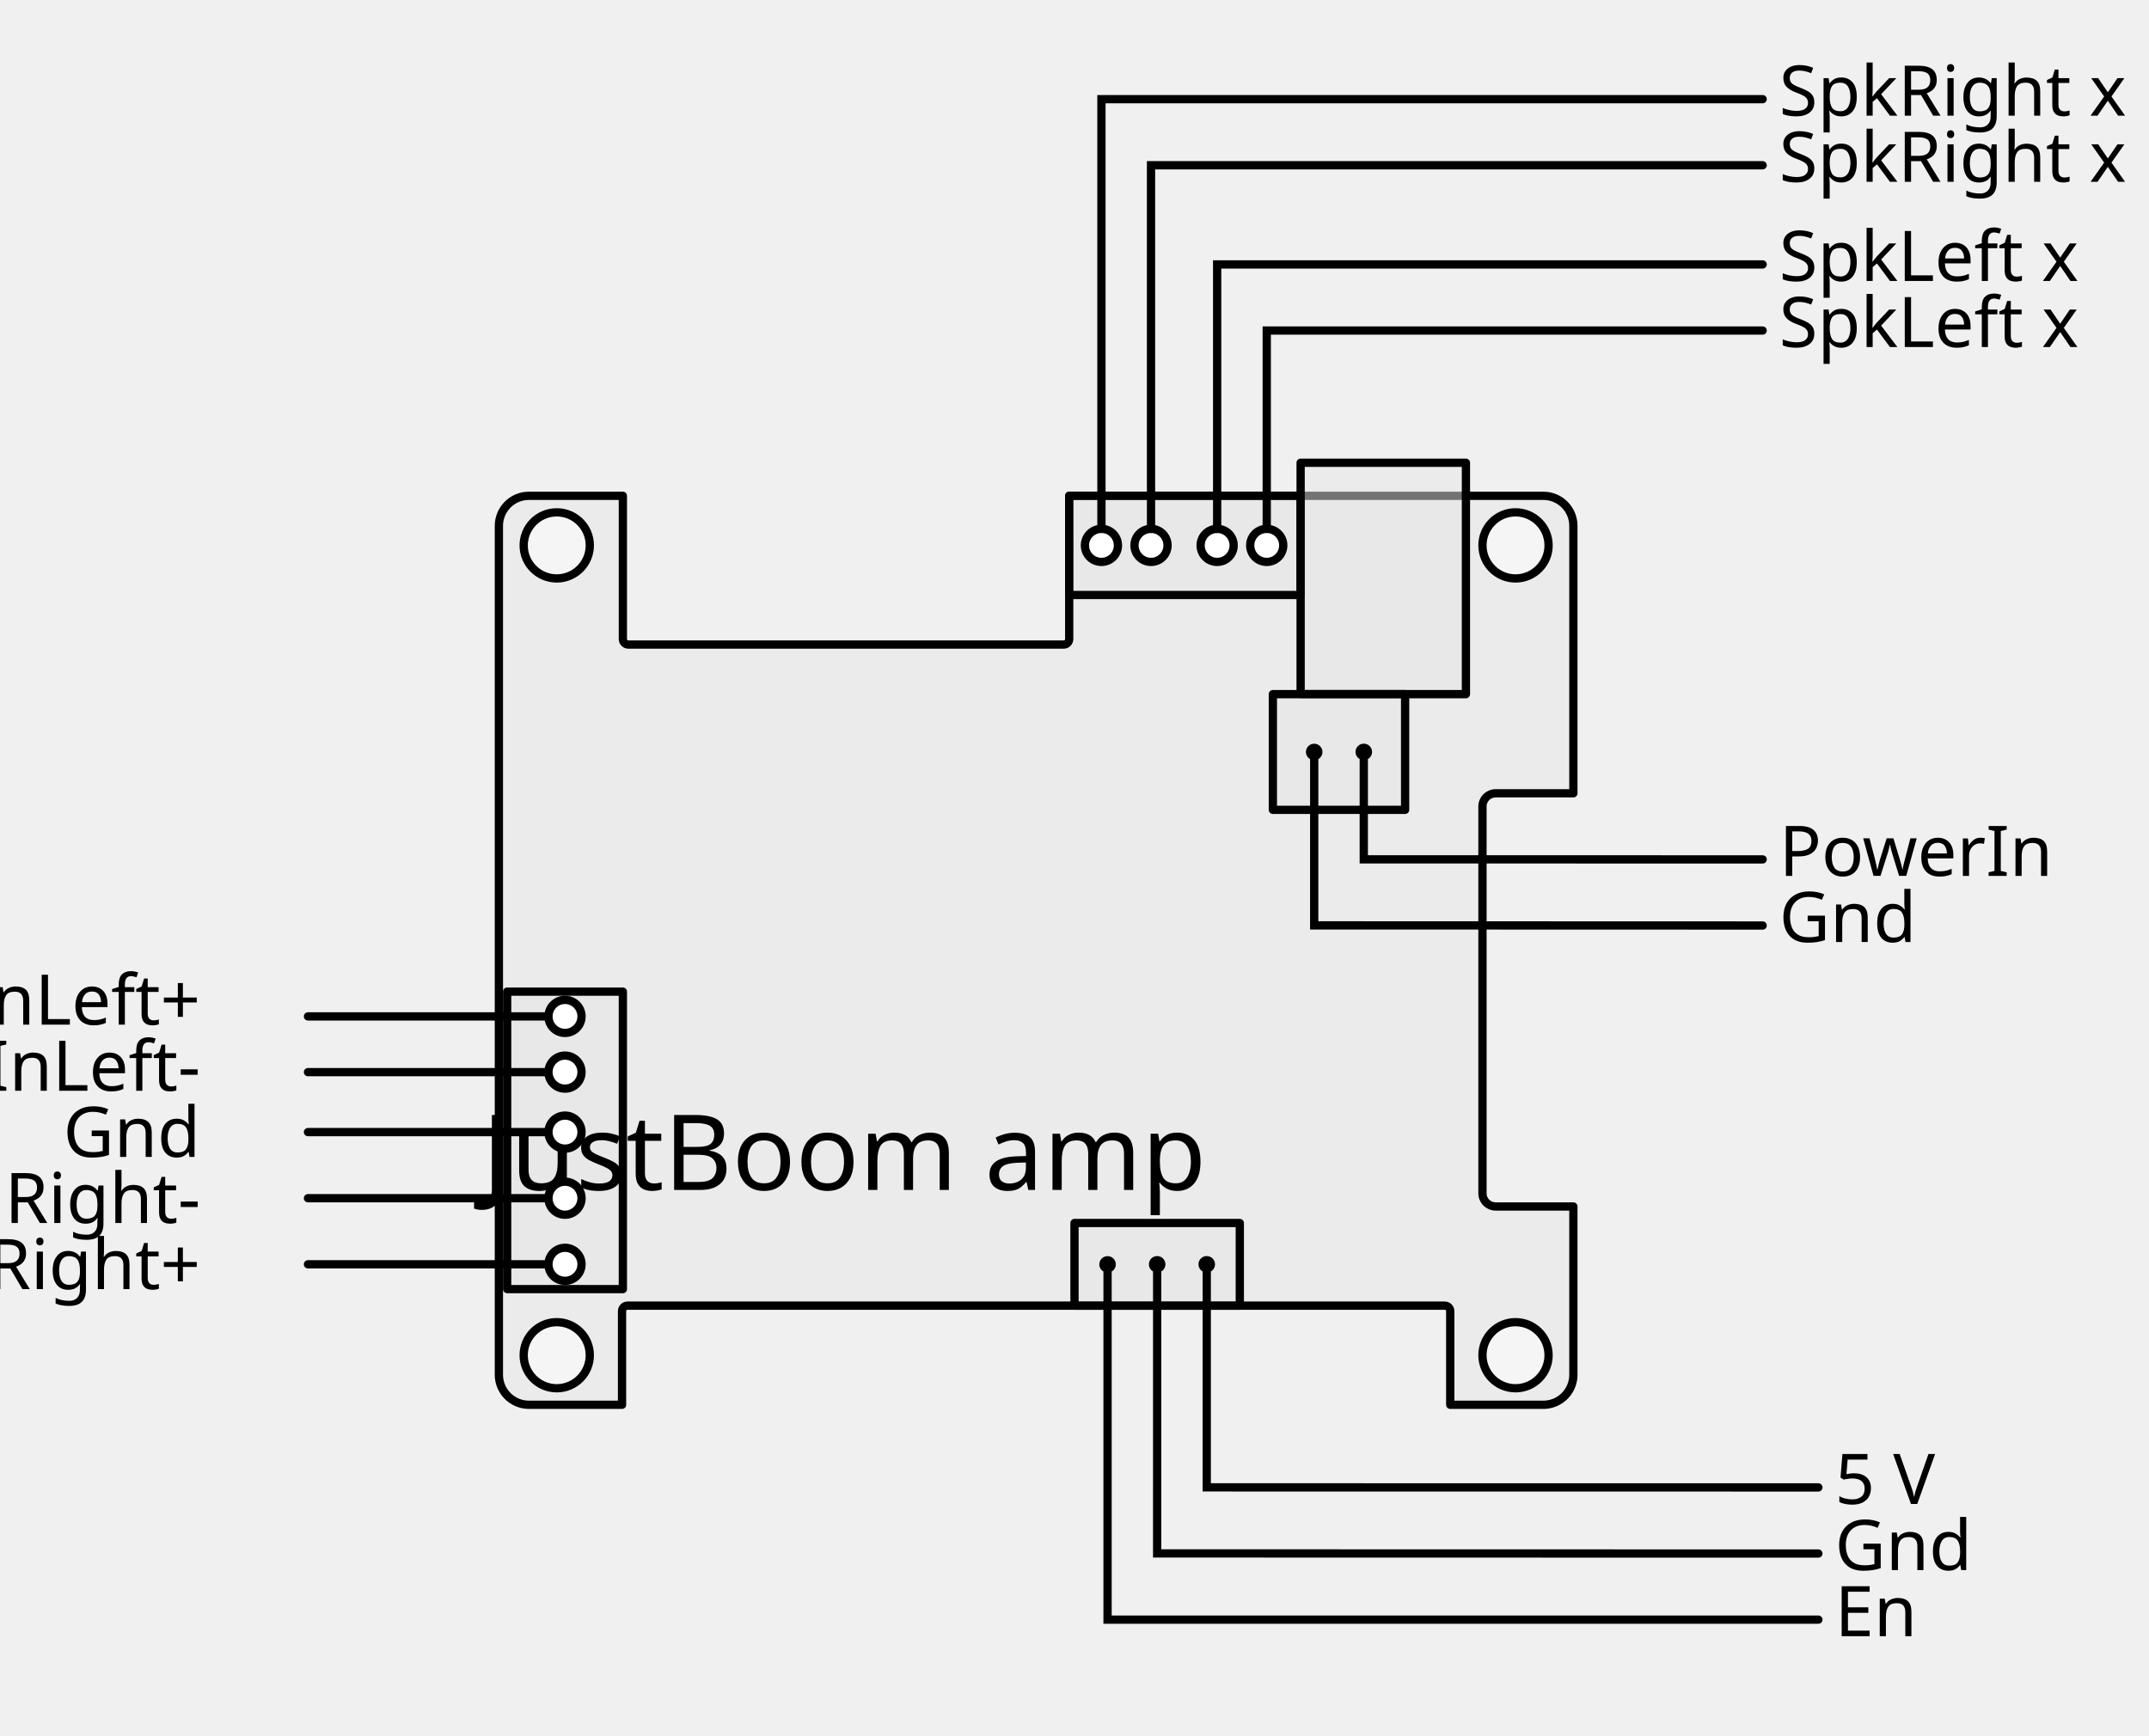
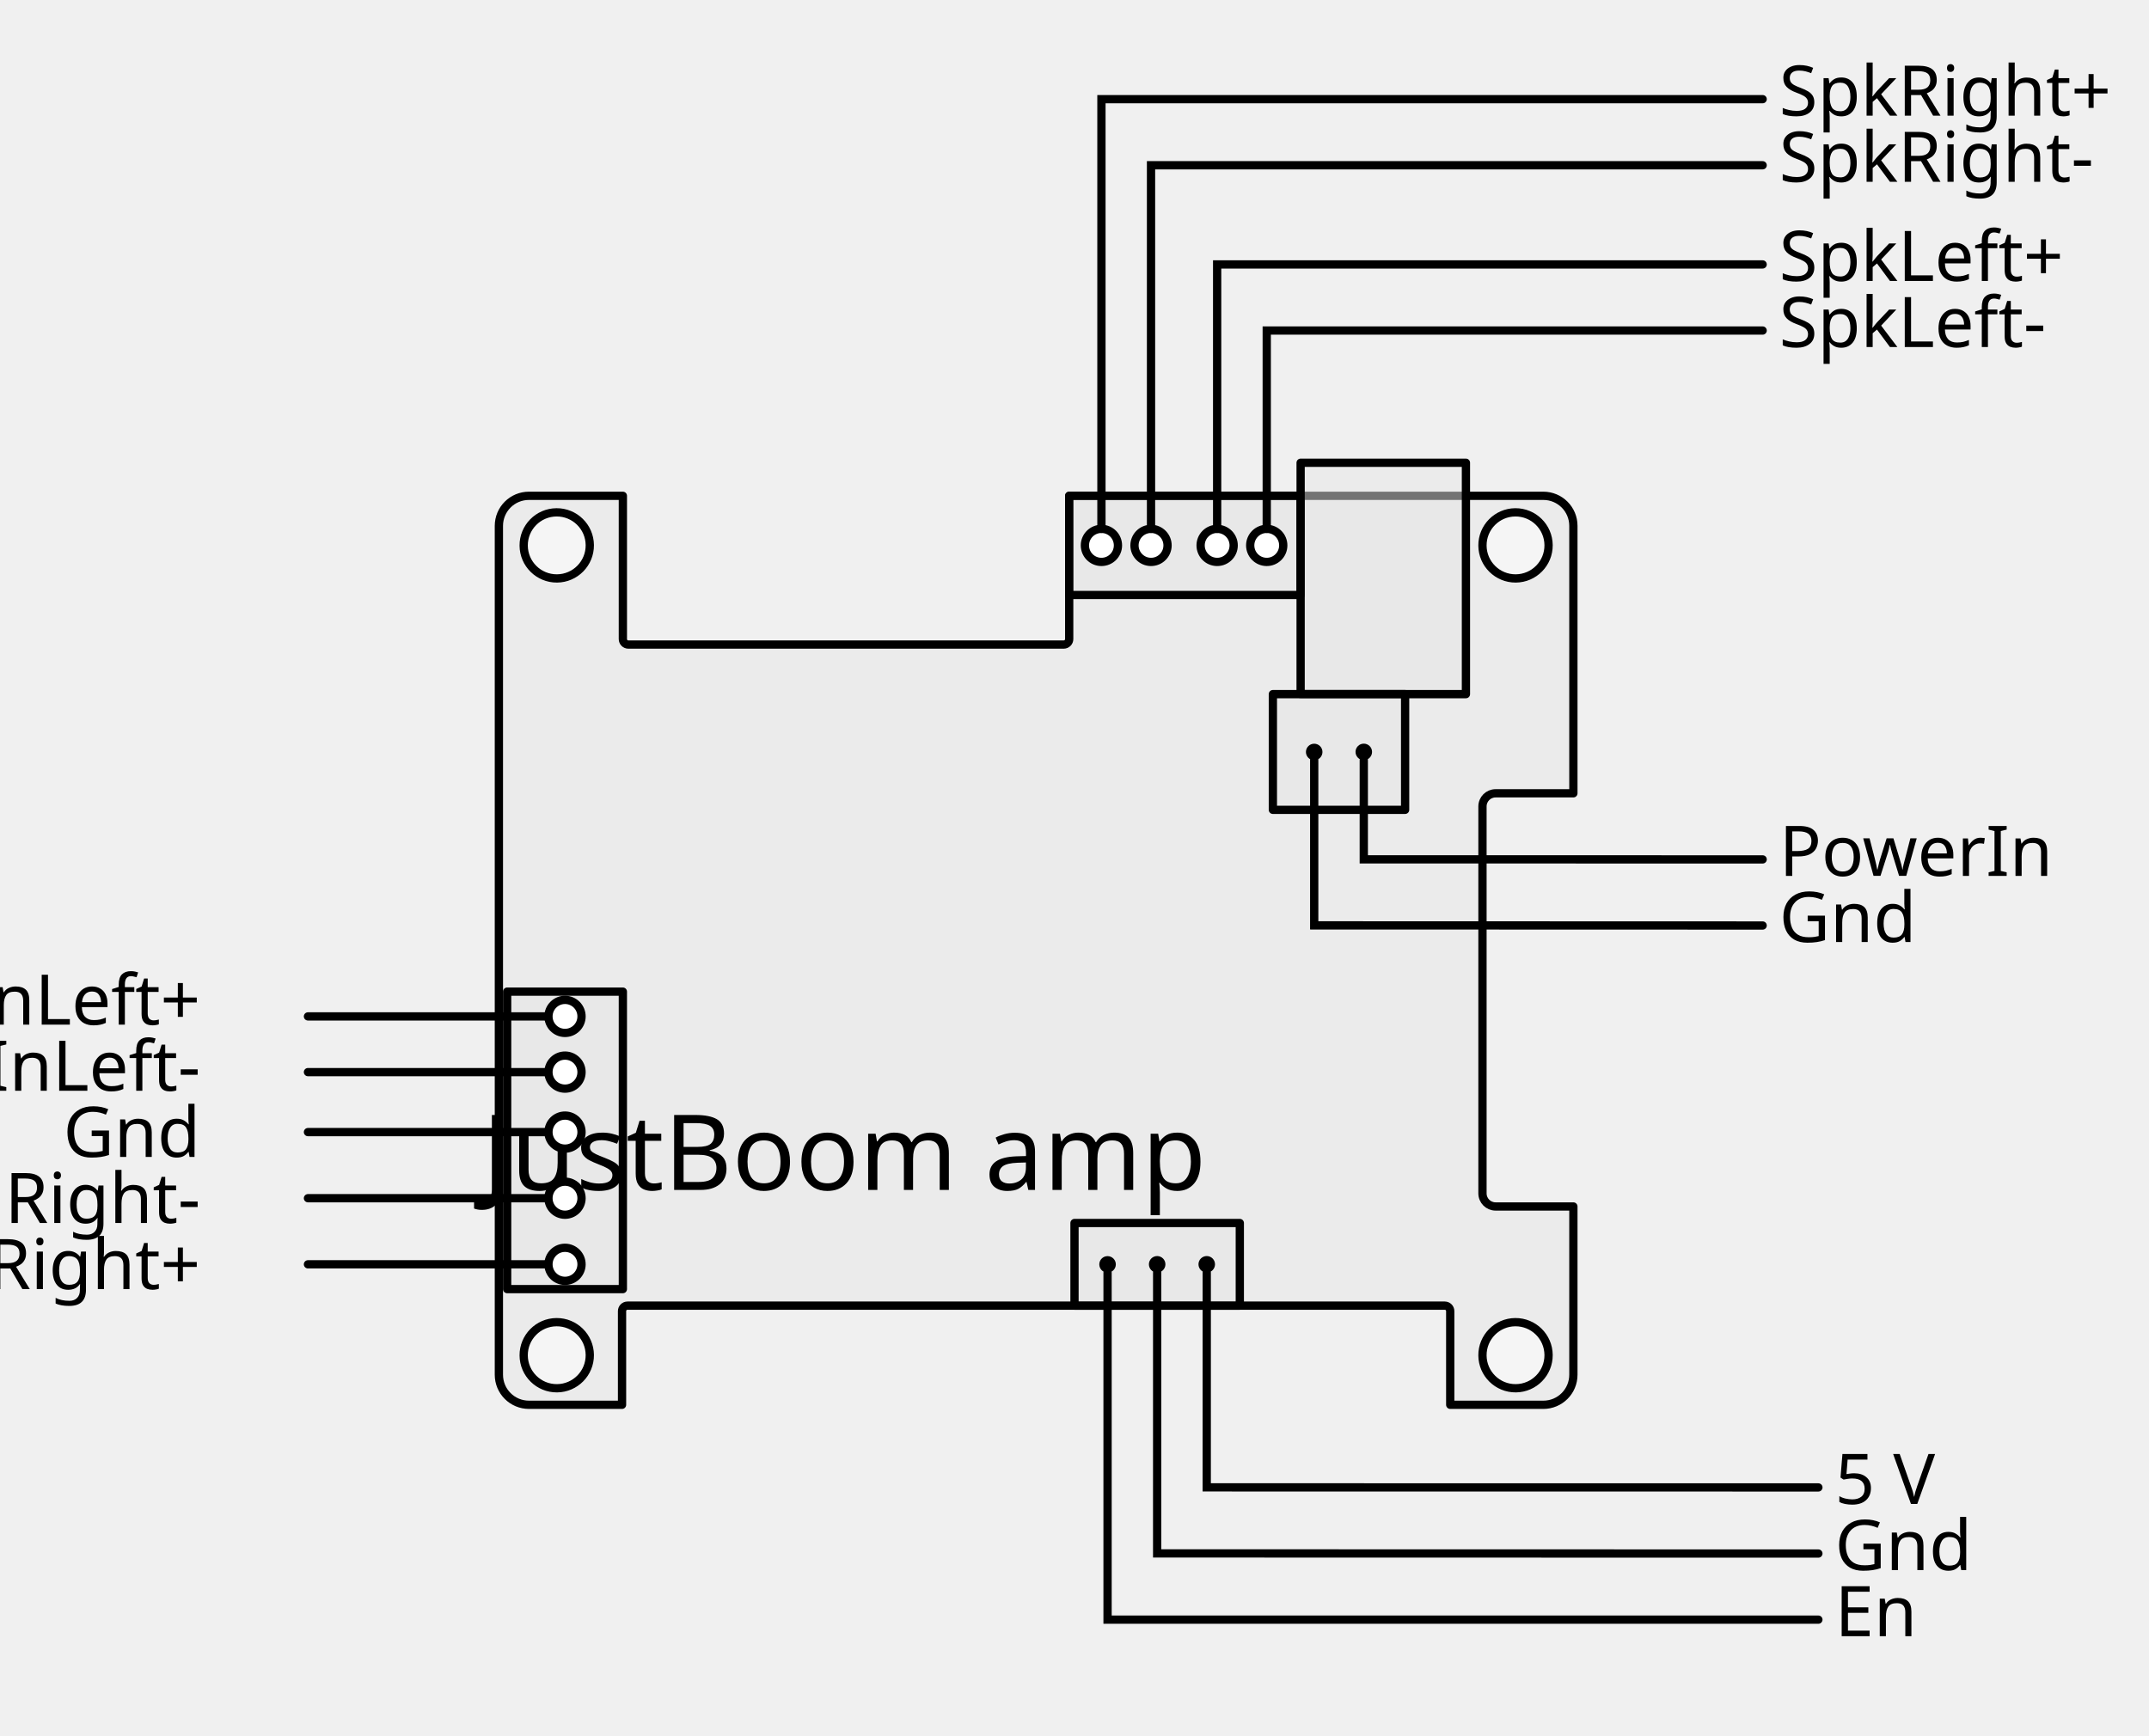
<svg xmlns="http://www.w3.org/2000/svg" width="13cm" height="10.5cm" id="svg2" version="1.0" viewBox="0 0 491.339 396.85" xml:space="preserve">
  <defs id="defs4" />
  <g id="layer4" transform="translate(0,950.9216)" style="display:inline">
    <g id="g6">
      <path id="path3648-8" style="fill:#e6e6e6;fill-opacity:0.502;stroke:#000000;stroke-width:1.89;stroke-linecap:round;stroke-linejoin:round;stroke-miterlimit:4;stroke-dasharray:none;stroke-dashoffset:0;stroke-opacity:1" d="m 120.945,-629.662 c -3.813,0 -6.883,-3.07 -6.883,-6.883 v -194.109 c 0,-3.813 3.07,-6.883 6.883,-6.883 l 21.465,4e-4 v 32.764 c 0,0.693 0.557,1.252 1.25,1.252 h 99.545 c 0.693,0 1.252,-0.559 1.252,-1.252 v -32.764 l 108.393,-4e-4 c 3.813,-10e-6 6.883,3.07 6.883,6.883 v 61.151 h -17.783 c -1.664,0 -3.004,1.338 -3.004,3.002 v 88.483 c 0,1.664 1.34,3.002 3.004,3.002 h 17.783 v 38.472 c 0,3.813 -3.07,6.883 -6.883,6.883 h -21.275 v -21.426 c 0,-0.693 -0.557,-1.252 -1.25,-1.252 H 143.472 c -0.693,0 -1.252,0.559 -1.252,1.252 v 21.426 z" />
      <g id="g3658-4" transform="matrix(1,0,0,-1,-553.0239,-1213.97)">
        <path style="color:#000000;clip-rule:nonzero;display:inline;overflow:visible;visibility:visible;isolation:auto;mix-blend-mode:normal;color-interpolation:sRGB;color-interpolation-filters:linearRGB;solid-color:#000000;solid-opacity:1;fill:#ffffff;fill-opacity:0.502;fill-rule:nonzero;stroke:#000000;stroke-width:1.89;stroke-linecap:round;stroke-linejoin:round;stroke-miterlimit:4;stroke-dasharray:none;stroke-dashoffset:0;stroke-opacity:1;color-rendering:auto;image-rendering:auto;shape-rendering:auto;text-rendering:auto;enable-background:accumulate" id="path3650-5" d="m 395.331,680.38 a 7.559,7.559 0 0 1 -7.622,7.494 7.559,7.559 0 0 1 -7.496,-7.62 7.559,7.559 0 0 1 7.617,-7.498 7.559,7.559 0 0 1 7.5,7.615" transform="rotate(-90)" />
        <path style="color:#000000;clip-rule:nonzero;display:inline;overflow:visible;visibility:visible;isolation:auto;mix-blend-mode:normal;color-interpolation:sRGB;color-interpolation-filters:linearRGB;solid-color:#000000;solid-opacity:1;fill:#ffffff;fill-opacity:0.502;fill-rule:nonzero;stroke:#000000;stroke-width:1.89;stroke-linecap:round;stroke-linejoin:round;stroke-miterlimit:4;stroke-dasharray:none;stroke-dashoffset:0;stroke-opacity:1;color-rendering:auto;image-rendering:auto;shape-rendering:auto;text-rendering:auto;enable-background:accumulate" id="path3652-0" d="m 580.528,680.38 a 7.559,7.559 0 0 1 -7.622,7.494 7.559,7.559 0 0 1 -7.496,-7.62 7.559,7.559 0 0 1 7.617,-7.498 7.559,7.559 0 0 1 7.5,7.615" transform="rotate(-90)" />
        <path style="color:#000000;clip-rule:nonzero;display:inline;overflow:visible;visibility:visible;isolation:auto;mix-blend-mode:normal;color-interpolation:sRGB;color-interpolation-filters:linearRGB;solid-color:#000000;solid-opacity:1;fill:#ffffff;fill-opacity:0.502;fill-rule:nonzero;stroke:#000000;stroke-width:1.89;stroke-linecap:round;stroke-linejoin:round;stroke-miterlimit:4;stroke-dasharray:none;stroke-dashoffset:0;stroke-opacity:1;color-rendering:auto;image-rendering:auto;shape-rendering:auto;text-rendering:auto;enable-background:accumulate" id="path3654-3" d="m 395.331,899.592 a 7.559,7.559 0 0 1 -7.622,7.494 7.559,7.559 0 0 1 -7.496,-7.62 7.559,7.559 0 0 1 7.617,-7.498 7.559,7.559 0 0 1 7.5,7.615" transform="rotate(-90)" />
        <path style="color:#000000;clip-rule:nonzero;display:inline;overflow:visible;visibility:visible;isolation:auto;mix-blend-mode:normal;color-interpolation:sRGB;color-interpolation-filters:linearRGB;solid-color:#000000;solid-opacity:1;fill:#ffffff;fill-opacity:0.502;fill-rule:nonzero;stroke:#000000;stroke-width:1.89;stroke-linecap:round;stroke-linejoin:round;stroke-miterlimit:4;stroke-dasharray:none;stroke-dashoffset:0;stroke-opacity:1;color-rendering:auto;image-rendering:auto;shape-rendering:auto;text-rendering:auto;enable-background:accumulate" id="path3656-6" d="m 580.528,899.592 a 7.559,7.559 0 0 1 -7.622,7.494 7.559,7.559 0 0 1 -7.496,-7.62 7.559,7.559 0 0 1 7.617,-7.498 7.559,7.559 0 0 1 7.5,7.615" transform="rotate(-90)" />
      </g>
      <rect ry="0" y="-297.37" x="814.859" height="52.913" width="22.677" id="rect3640-7-1" style="fill:#e6e6e6;fill-opacity:0.502;stroke:#000000;stroke-width:1.89;stroke-linecap:round;stroke-linejoin:round;stroke-miterlimit:4;stroke-dasharray:none;stroke-dashoffset:0;stroke-opacity:1" transform="matrix(0,-1,-1,0,0,0)" />
      <rect ry="0" y="-335.165" x="792.182" height="37.795" width="52.913" id="rect3640-7-2-0" style="display:inline;fill:#e6e6e6;fill-opacity:0.502;stroke:#000000;stroke-width:1.89;stroke-linecap:round;stroke-linejoin:round;stroke-miterlimit:4;stroke-dasharray:none;stroke-dashoffset:0;stroke-opacity:1" transform="matrix(0,-1,-1,0,0,0)" />
      <rect ry="0" y="-321.26" x="765.725" height="30.236" width="26.457" id="rect3640-7-3-6" style="display:inline;fill:#e6e6e6;fill-opacity:0.502;stroke:#000000;stroke-width:1.89;stroke-linecap:round;stroke-linejoin:round;stroke-miterlimit:4;stroke-dasharray:none;stroke-dashoffset:0;stroke-opacity:1" transform="matrix(0,-1,-1,0,0,0)" />
      <rect ry="0" y="-283.465" x="652.339" height="37.795" width="18.898" id="rect3640-7-3-6-9" style="display:inline;fill:#e6e6e6;fill-opacity:0.502;stroke:#000000;stroke-width:1.89;stroke-linecap:round;stroke-linejoin:round;stroke-miterlimit:4;stroke-dasharray:none;stroke-dashoffset:0;stroke-opacity:1" transform="matrix(0,-1,-1,0,0,0)" />
      <rect ry="0" y="-142.409" x="656.119" height="26.457" width="68.031" id="rect3640-7-9-3" style="display:inline;fill:#e6e6e6;fill-opacity:0.502;stroke:#000000;stroke-width:1.89;stroke-linecap:round;stroke-linejoin:round;stroke-miterlimit:4;stroke-dasharray:none;stroke-dashoffset:0;stroke-opacity:1" transform="matrix(0,-1,-1,0,0,0)" />
      <text id="text5173-1" y="-678.796" x="236.708" style="font-style:normal;font-weight:normal;font-size:48px;line-height:1;font-family:sans-serif;letter-spacing:0px;word-spacing:0px;display:inline;fill:#000000;fill-opacity:1;stroke:none;stroke-width:1.067px;stroke-linecap:butt;stroke-linejoin:miter;stroke-opacity:1" xml:space="preserve">
        <tspan id="tspan3286-0" y="-678.796" x="236.708" style="font-style:normal;font-variant:normal;font-weight:normal;font-stretch:normal;font-size:24px;line-height:1;font-family:Dosis;-inkscape-font-specification:Dosis;text-align:center;text-anchor:middle;stroke-width:1.067px">JustBoom amp</tspan>
      </text>
    </g>
    <text id="text5173-8-5-0-0-0-03" y="-871.552" x="406.787" style="font-style:normal;font-weight:normal;font-size:16px;line-height:1;font-family:sans-serif;text-align:start;letter-spacing:0px;word-spacing:0px;text-anchor:start;display:inline;fill:#000000;fill-opacity:1;stroke:none;stroke-width:1.067px;stroke-linecap:butt;stroke-linejoin:miter;stroke-opacity:1" xml:space="preserve">
-       <tspan id="tspan3286-4-5-9-2-6-6" y="-871.552" x="406.787" style="font-style:normal;font-variant:normal;font-weight:normal;font-stretch:normal;font-size:16px;line-height:1;font-family:Dosis;-inkscape-font-specification:Dosis;text-align:start;text-anchor:start;stroke-width:1.067px">SpkLeft x</tspan>
+       <tspan id="tspan3286-4-5-9-2-6-6" y="-871.552" x="406.787" style="font-style:normal;font-variant:normal;font-weight:normal;font-stretch:normal;font-size:16px;line-height:1;font-family:Dosis;-inkscape-font-specification:Dosis;text-align:start;text-anchor:start;stroke-width:1.067px">SpkLeft-</tspan>
    </text>
    <text id="text5173-8-5-0-0-0-03-628" y="-886.67" x="406.787" style="font-style:normal;font-weight:normal;font-size:16px;line-height:1;font-family:sans-serif;text-align:start;letter-spacing:0px;word-spacing:0px;text-anchor:start;display:inline;fill:#000000;fill-opacity:1;stroke:none;stroke-width:1.067px;stroke-linecap:butt;stroke-linejoin:miter;stroke-opacity:1" xml:space="preserve">
-       <tspan id="tspan3286-4-5-9-2-6-6-47" y="-886.67" x="406.787" style="font-style:normal;font-variant:normal;font-weight:normal;font-stretch:normal;font-size:16px;line-height:1;font-family:Dosis;-inkscape-font-specification:Dosis;text-align:start;text-anchor:start;stroke-width:1.067px">SpkLeft x</tspan>
+       <tspan id="tspan3286-4-5-9-2-6-6-47" y="-886.67" x="406.787" style="font-style:normal;font-variant:normal;font-weight:normal;font-stretch:normal;font-size:16px;line-height:1;font-family:Dosis;-inkscape-font-specification:Dosis;text-align:start;text-anchor:start;stroke-width:1.067px">SpkLeft+</tspan>
    </text>
    <text id="text5173-8-5-0-0-0-03-4" y="-909.347" x="406.787" style="font-style:normal;font-weight:normal;font-size:16px;line-height:1;font-family:sans-serif;text-align:start;letter-spacing:0px;word-spacing:0px;text-anchor:start;display:inline;fill:#000000;fill-opacity:1;stroke:none;stroke-width:1.067px;stroke-linecap:butt;stroke-linejoin:miter;stroke-opacity:1" xml:space="preserve">
-       <tspan id="tspan3286-4-5-9-2-6-6-0" y="-909.347" x="406.787" style="font-style:normal;font-variant:normal;font-weight:normal;font-stretch:normal;font-size:16px;line-height:1;font-family:Dosis;-inkscape-font-specification:Dosis;text-align:start;text-anchor:start;stroke-width:1.067px">SpkRight x</tspan>
+       <tspan id="tspan3286-4-5-9-2-6-6-0" y="-909.347" x="406.787" style="font-style:normal;font-variant:normal;font-weight:normal;font-stretch:normal;font-size:16px;line-height:1;font-family:Dosis;-inkscape-font-specification:Dosis;text-align:start;text-anchor:start;stroke-width:1.067px">SpkRight-</tspan>
    </text>
    <text id="text5173-8-5-0-0-0-03-628-6" y="-924.465" x="406.787" style="font-style:normal;font-weight:normal;font-size:16px;line-height:1;font-family:sans-serif;text-align:start;letter-spacing:0px;word-spacing:0px;text-anchor:start;display:inline;fill:#000000;fill-opacity:1;stroke:none;stroke-width:1.067px;stroke-linecap:butt;stroke-linejoin:miter;stroke-opacity:1" xml:space="preserve">
-       <tspan id="tspan3286-4-5-9-2-6-6-47-2" y="-924.465" x="406.787" style="font-style:normal;font-variant:normal;font-weight:normal;font-stretch:normal;font-size:16px;line-height:1;font-family:Dosis;-inkscape-font-specification:Dosis;text-align:start;text-anchor:start;stroke-width:1.067px">SpkRight x</tspan>
+       <tspan id="tspan3286-4-5-9-2-6-6-47-2" y="-924.465" x="406.787" style="font-style:normal;font-variant:normal;font-weight:normal;font-stretch:normal;font-size:16px;line-height:1;font-family:Dosis;-inkscape-font-specification:Dosis;text-align:start;text-anchor:start;stroke-width:1.067px">SpkRight+</tspan>
    </text>
    <text id="text5173-8-5-0-0-0-03-50" y="-735.489" x="406.787" style="font-style:normal;font-weight:normal;font-size:16px;line-height:1;font-family:sans-serif;text-align:start;letter-spacing:0px;word-spacing:0px;text-anchor:start;display:inline;fill:#000000;fill-opacity:1;stroke:none;stroke-width:1.067px;stroke-linecap:butt;stroke-linejoin:miter;stroke-opacity:1" xml:space="preserve">
      <tspan id="tspan3286-4-5-9-2-6-6-6" y="-735.489" x="406.787" style="font-style:normal;font-variant:normal;font-weight:normal;font-stretch:normal;font-size:16px;line-height:1;font-family:Dosis;-inkscape-font-specification:Dosis;text-align:start;text-anchor:start;stroke-width:1.067px">Gnd</tspan>
    </text>
    <text id="text5173-8-5-0-0-0-03-62" y="-750.607" x="406.787" style="font-style:normal;font-weight:normal;font-size:16px;line-height:1;font-family:sans-serif;text-align:start;letter-spacing:0px;word-spacing:0px;text-anchor:start;display:inline;fill:#000000;fill-opacity:1;stroke:none;stroke-width:1.067px;stroke-linecap:butt;stroke-linejoin:miter;stroke-opacity:1" xml:space="preserve">
      <tspan id="tspan3286-4-5-9-2-6-6-5" y="-750.607" x="406.787" style="font-style:normal;font-variant:normal;font-weight:normal;font-stretch:normal;font-size:16px;line-height:1;font-family:Dosis;-inkscape-font-specification:Dosis;text-align:start;text-anchor:start;stroke-width:1.067px">PowerIn</tspan>
    </text>
    <text id="text5173-8-5-0-0-0-03-6" y="-686.355" x="66.63" style="font-style:normal;font-weight:normal;font-size:16px;line-height:1;font-family:sans-serif;text-align:end;letter-spacing:0px;word-spacing:0px;text-anchor:end;display:inline;fill:#000000;fill-opacity:1;stroke:none;stroke-width:1.067px;stroke-linecap:butt;stroke-linejoin:miter;stroke-opacity:1" xml:space="preserve">
      <tspan id="tspan3286-4-5-9-2-6-6-9" y="-686.355" x="66.63" style="font-style:normal;font-variant:normal;font-weight:normal;font-stretch:normal;font-size:16px;line-height:1;font-family:Dosis;-inkscape-font-specification:Dosis;text-align:end;text-anchor:end;stroke-width:1.067px">Gnd</tspan>
    </text>
    <text id="text5173-8-5-0-0-0-6-10-3" y="-701.473" x="66.63" style="font-style:normal;font-weight:normal;font-size:16px;line-height:1;font-family:sans-serif;text-align:end;letter-spacing:0px;word-spacing:0px;text-anchor:end;display:inline;fill:#000000;fill-opacity:1;stroke:none;stroke-width:1.067px;stroke-linecap:butt;stroke-linejoin:miter;stroke-opacity:1" xml:space="preserve">
      <tspan id="tspan3286-4-5-9-2-6-7-6-7" y="-701.473" x="66.63" style="font-style:normal;font-variant:normal;font-weight:normal;font-stretch:normal;font-size:16px;line-height:1;font-family:Dosis;-inkscape-font-specification:Dosis;text-align:end;text-anchor:end;stroke-width:1.067px">InLeft-</tspan>
    </text>
    <text id="text5173-8-5-0-0-0-6-10-3-8" y="-716.591" x="66.63" style="font-style:normal;font-weight:normal;font-size:16px;line-height:1;font-family:sans-serif;text-align:end;letter-spacing:0px;word-spacing:0px;text-anchor:end;display:inline;fill:#000000;fill-opacity:1;stroke:none;stroke-width:1.067px;stroke-linecap:butt;stroke-linejoin:miter;stroke-opacity:1" xml:space="preserve">
      <tspan id="tspan3286-4-5-9-2-6-7-6-7-7" y="-716.591" x="66.63" style="font-style:normal;font-variant:normal;font-weight:normal;font-stretch:normal;font-size:16px;line-height:1;font-family:Dosis;-inkscape-font-specification:Dosis;text-align:end;text-anchor:end;stroke-width:1.067px">InLeft+</tspan>
    </text>
    <text id="text5173-8-5-0-0-0-03-6-6" y="-656.119" x="66.63" style="font-style:normal;font-weight:normal;font-size:16px;line-height:1;font-family:sans-serif;text-align:end;letter-spacing:0px;word-spacing:0px;text-anchor:end;display:inline;fill:#000000;fill-opacity:1;stroke:none;stroke-width:1.067px;stroke-linecap:butt;stroke-linejoin:miter;stroke-opacity:1" xml:space="preserve">
      <tspan id="tspan3286-4-5-9-2-6-6-9-7" y="-656.119" x="66.63" style="font-style:normal;font-variant:normal;font-weight:normal;font-stretch:normal;font-size:16px;line-height:1;font-family:Dosis;-inkscape-font-specification:Dosis;text-align:end;text-anchor:end;stroke-width:1.067px">InRight+</tspan>
    </text>
    <text id="text5173-8-5-0-0-0-6-10-3-5" y="-671.237" x="66.63" style="font-style:normal;font-weight:normal;font-size:16px;line-height:1;font-family:sans-serif;text-align:end;letter-spacing:0px;word-spacing:0px;text-anchor:end;display:inline;fill:#000000;fill-opacity:1;stroke:none;stroke-width:1.067px;stroke-linecap:butt;stroke-linejoin:miter;stroke-opacity:1" xml:space="preserve">
      <tspan id="tspan3286-4-5-9-2-6-7-6-7-6" y="-671.237" x="66.63" style="font-style:normal;font-variant:normal;font-weight:normal;font-stretch:normal;font-size:16px;line-height:1;font-family:Dosis;-inkscape-font-specification:Dosis;text-align:end;text-anchor:end;stroke-width:1.067px">InRight-</tspan>
    </text>
    <path style="display:inline;fill:none;fill-opacity:1;stroke:#000000;stroke-width:1.89;stroke-linecap:round;stroke-opacity:1" d="m 311.811,-777.08 v 22.677 l 91.197,0.016" id="path8-2-0-1" />
    <path style="display:inline;fill:none;fill-opacity:1;stroke:#000000;stroke-width:1.89;stroke-linecap:round;stroke-opacity:1" d="m 300.476,-777.096 v 37.795 l 102.532,0.032" id="path8-2-0-1-5" />
    <text id="text5173-8-5-0-0-0-03-50-7" y="-591.867" x="419.528" style="font-style:normal;font-weight:normal;font-size:16px;line-height:1;font-family:sans-serif;text-align:start;letter-spacing:0px;word-spacing:0px;text-anchor:start;display:inline;fill:#000000;fill-opacity:1;stroke:none;stroke-width:1.067px;stroke-linecap:butt;stroke-linejoin:miter;stroke-opacity:1" xml:space="preserve">
      <tspan id="tspan3286-4-5-9-2-6-6-6-6" y="-591.867" x="419.528" style="font-style:normal;font-variant:normal;font-weight:normal;font-stretch:normal;font-size:16px;line-height:1;font-family:Dosis;-inkscape-font-specification:Dosis;text-align:start;text-anchor:start;stroke-width:1.067px">Gnd</tspan>
    </text>
    <text id="text5173-8-5-0-0-0-03-50-7-9" y="-576.748" x="419.528" style="font-style:normal;font-weight:normal;font-size:16px;line-height:1;font-family:sans-serif;text-align:start;letter-spacing:0px;word-spacing:0px;text-anchor:start;display:inline;fill:#000000;fill-opacity:1;stroke:none;stroke-width:1.067px;stroke-linecap:butt;stroke-linejoin:miter;stroke-opacity:1" xml:space="preserve">
      <tspan id="tspan3286-4-5-9-2-6-6-6-6-9" y="-576.748" x="419.528" style="font-style:normal;font-variant:normal;font-weight:normal;font-stretch:normal;font-size:16px;line-height:1;font-family:Dosis;-inkscape-font-specification:Dosis;text-align:start;text-anchor:start;stroke-width:1.067px">En</tspan>
    </text>
    <text id="text5173-8-5-0-0-0-03-62-1" y="-606.985" x="419.528" style="font-style:normal;font-weight:normal;font-size:16px;line-height:1;font-family:sans-serif;text-align:start;letter-spacing:0px;word-spacing:0px;text-anchor:start;display:inline;fill:#000000;fill-opacity:1;stroke:none;stroke-width:1.067px;stroke-linecap:butt;stroke-linejoin:miter;stroke-opacity:1" xml:space="preserve">
      <tspan id="tspan3286-4-5-9-2-6-6-5-3" y="-606.985" x="419.528" style="font-style:normal;font-variant:normal;font-weight:normal;font-stretch:normal;font-size:16px;line-height:1;font-family:Dosis;-inkscape-font-specification:Dosis;text-align:start;text-anchor:start;stroke-width:1.067px">5 V</tspan>
    </text>
    <path style="display:inline;fill:none;fill-opacity:1;stroke:#000000;stroke-width:1.89;stroke-linecap:round;stroke-opacity:1" d="m 275.906,-659.898 -0.003,49.118 139.846,0.016" id="path8-2-0-1-2" />
    <path style="display:inline;fill:none;fill-opacity:1;stroke:#000000;stroke-width:1.89;stroke-linecap:round;stroke-opacity:1" d="m 264.57,-659.914 -0.003,64.236 151.181,0.032" id="path8-2-0-1-5-1" />
    <path style="display:inline;fill:none;fill-opacity:1;stroke:#000000;stroke-width:1.89;stroke-linecap:round;stroke-opacity:1" d="m 253.228,-659.898 v 79.37 h 162.52" id="path8-2-0-1-5-1-5" />
    <path style="display:inline;fill:none;fill-opacity:1;stroke:#000000;stroke-width:1.89;stroke-linecap:round;stroke-opacity:1" d="m 125.401,-661.788 -54.992,4e-5" id="path8-3-1" />
    <path style="display:inline;fill:none;fill-opacity:1;stroke:#000000;stroke-width:1.89;stroke-linecap:round;stroke-opacity:1" d="m 125.401,-676.906 -54.992,3e-5" id="path8-3-1-1" />
    <path style="display:inline;fill:none;fill-opacity:1;stroke:#000000;stroke-width:1.89;stroke-linecap:round;stroke-opacity:1" d="m 125.401,-692.025 -54.992,4e-5" id="path8-3-1-6" />
    <path style="display:inline;fill:none;fill-opacity:1;stroke:#000000;stroke-width:1.89;stroke-linecap:round;stroke-opacity:1" d="m 125.401,-705.741 -54.992,4e-5" id="path8-3-1-3" />
    <path style="display:inline;fill:none;fill-opacity:1;stroke:#000000;stroke-width:1.89;stroke-linecap:round;stroke-opacity:1" d="m 125.401,-718.481 -54.992,4e-5" id="path8-3-1-3-6" />
    <g id="g2" transform="translate(-46.75611,-56.69291)">
      <path style="display:inline;fill:#ffffff;fill-opacity:1;stroke:#000000;stroke-width:1.89;stroke-linecap:round;stroke-opacity:1" id="path1-6-7-1-2" d="m 302.362,-769.472 a 3.78,3.78 0 0 1 -3.811,3.747 3.78,3.78 0 0 1 -3.748,-3.81 3.78,3.78 0 0 1 3.809,-3.749 3.78,3.78 0 0 1 3.75,3.808" />
      <path style="display:inline;fill:#ffffff;fill-opacity:1;stroke:#000000;stroke-width:1.89;stroke-linecap:round;stroke-opacity:1" id="path1-6-7-1-2-0" d="m 313.701,-769.472 a 3.78,3.78 0 0 1 -3.811,3.747 3.78,3.78 0 0 1 -3.748,-3.81 3.78,3.78 0 0 1 3.809,-3.749 3.78,3.78 0 0 1 3.75,3.808" />
    </g>
    <g id="g3" transform="translate(-46.75611,-56.69291)">
      <path style="display:inline;fill:#ffffff;fill-opacity:1;stroke:#000000;stroke-width:1.89;stroke-linecap:round;stroke-opacity:1" id="path1-6-7-1-2-2" d="m 328.819,-769.472 a 3.78,3.78 0 0 1 -3.811,3.747 3.78,3.78 0 0 1 -3.748,-3.81 3.78,3.78 0 0 1 3.809,-3.749 3.78,3.78 0 0 1 3.75,3.808" />
      <path style="display:inline;fill:#ffffff;fill-opacity:1;stroke:#000000;stroke-width:1.89;stroke-linecap:round;stroke-opacity:1" id="path1-6-7-1-2-0-1" d="m 340.157,-769.472 a 3.78,3.78 0 0 1 -3.811,3.747 3.78,3.78 0 0 1 -3.748,-3.81 3.78,3.78 0 0 1 3.809,-3.749 3.78,3.78 0 0 1 3.75,3.808" />
    </g>
    <g id="g4" transform="translate(-44.67739,-54.80372)">
      <path style="display:inline;fill:#ffffff;fill-opacity:1;stroke:#000000;stroke-width:1.89;stroke-linecap:round;stroke-opacity:1" id="path1-6-7-1-2-2-8" d="m 177.638,-663.645 a 3.78,3.78 0 0 1 -3.811,3.747 3.78,3.78 0 0 1 -3.748,-3.81 3.78,3.78 0 0 1 3.809,-3.749 3.78,3.78 0 0 1 3.75,3.808" />
      <path style="display:inline;fill:#ffffff;fill-opacity:1;stroke:#000000;stroke-width:1.89;stroke-linecap:round;stroke-opacity:1" id="path1-6-7-1-2-0-1-0" d="m 177.638,-650.905 a 3.78,3.78 0 0 1 -3.811,3.747 3.78,3.78 0 0 1 -3.748,-3.81 3.78,3.78 0 0 1 3.809,-3.749 3.78,3.78 0 0 1 3.75,3.808" />
      <path style="display:inline;fill:#ffffff;fill-opacity:1;stroke:#000000;stroke-width:1.89;stroke-linecap:round;stroke-opacity:1" id="path1-6-7-1-2-0-1-0-6" d="m 177.638,-637.188 a 3.78,3.78 0 0 1 -3.811,3.747 3.78,3.78 0 0 1 -3.748,-3.81 3.78,3.78 0 0 1 3.809,-3.749 3.78,3.78 0 0 1 3.75,3.808" />
      <path style="display:inline;fill:#ffffff;fill-opacity:1;stroke:#000000;stroke-width:1.89;stroke-linecap:round;stroke-opacity:1" id="path1-6-7-1-2-0-1-0-4" d="m 177.638,-622.07 a 3.78,3.78 0 0 1 -3.811,3.747 3.78,3.78 0 0 1 -3.748,-3.81 3.78,3.78 0 0 1 3.809,-3.749 3.78,3.78 0 0 1 3.75,3.808" />
      <path style="display:inline;fill:#ffffff;fill-opacity:1;stroke:#000000;stroke-width:1.89;stroke-linecap:round;stroke-opacity:1" id="path1-6-7-1-2-0-1-0-0" d="m 177.638,-606.952 a 3.78,3.78 0 0 1 -3.811,3.747 3.78,3.78 0 0 1 -3.748,-3.81 3.78,3.78 0 0 1 3.809,-3.749 3.78,3.78 0 0 1 3.75,3.808" />
    </g>
    <path style="display:inline;fill:none;fill-opacity:1;stroke:#000000;stroke-width:1.89;stroke-linecap:round;stroke-opacity:1" d="m 278.283,-829.977 10e-6,-60.472 h 124.724" id="path8-32" />
    <path style="display:inline;fill:none;fill-opacity:1;stroke:#000000;stroke-width:1.89;stroke-linecap:round;stroke-opacity:1" d="m 289.622,-829.977 10e-6,-45.354 h 113.386" id="path8-2-0" />
    <path style="display:inline;fill:none;fill-opacity:1;stroke:#000000;stroke-width:1.89;stroke-linecap:round;stroke-opacity:1" d="m 251.827,-829.977 1e-5,-98.268 h 151.181" id="path8-32-9" />
    <path style="display:inline;fill:none;fill-opacity:1;stroke:#000000;stroke-width:1.89;stroke-linecap:round;stroke-opacity:1" d="m 263.165,-829.977 10e-6,-83.15 h 139.843" id="path8-2-0-0" />
    <g id="g2-2" transform="translate(-45.35433,-58.58266)" style="display:inline">
      <path style="display:inline;fill:#000000;fill-opacity:1;stroke:none;stroke-width:1.89;stroke-linecap:round;stroke-opacity:1" id="path1-2-6-5" d="m 347.716,-720.354 a 1.89,1.89 0 0 1 -1.905,1.873 1.89,1.89 0 0 1 -1.874,-1.905 1.89,1.89 0 0 1 1.904,-1.875 1.89,1.89 0 0 1 1.875,1.904" />
      <path style="display:inline;fill:#000000;fill-opacity:1;stroke:none;stroke-width:1.89;stroke-linecap:round;stroke-opacity:1" id="path1-6-7-1-1" d="m 359.055,-720.37 a 1.89,1.89 0 0 1 -1.905,1.873 1.89,1.89 0 0 1 -1.874,-1.905 1.89,1.89 0 0 1 1.904,-1.875 1.89,1.89 0 0 1 1.875,1.904" />
    </g>
    <g id="g7">
      <path style="display:inline;fill:#000000;fill-opacity:1;stroke:none;stroke-width:1.89;stroke-linecap:round;stroke-opacity:1" id="path1-2-6-5-2" d="m 255.118,-661.755 a 1.89,1.89 0 0 1 -1.905,1.873 1.89,1.89 0 0 1 -1.874,-1.905 1.89,1.89 0 0 1 1.904,-1.875 1.89,1.89 0 0 1 1.875,1.904" />
      <path style="display:inline;fill:#000000;fill-opacity:1;stroke:none;stroke-width:1.89;stroke-linecap:round;stroke-opacity:1" id="path1-2-6-5-2-2" d="m 277.795,-661.772 a 1.89,1.89 0 0 1 -1.905,1.873 1.89,1.89 0 0 1 -1.874,-1.905 1.89,1.89 0 0 1 1.904,-1.875 1.89,1.89 0 0 1 1.875,1.904" />
      <path style="display:inline;fill:#000000;fill-opacity:1;stroke:none;stroke-width:1.89;stroke-linecap:round;stroke-opacity:1" id="path1-6-7-1-1-9" d="m 266.457,-661.772 a 1.89,1.89 0 0 1 -1.905,1.873 1.89,1.89 0 0 1 -1.874,-1.905 1.89,1.89 0 0 1 1.904,-1.875 1.89,1.89 0 0 1 1.875,1.904" />
    </g>
  </g>
</svg>
